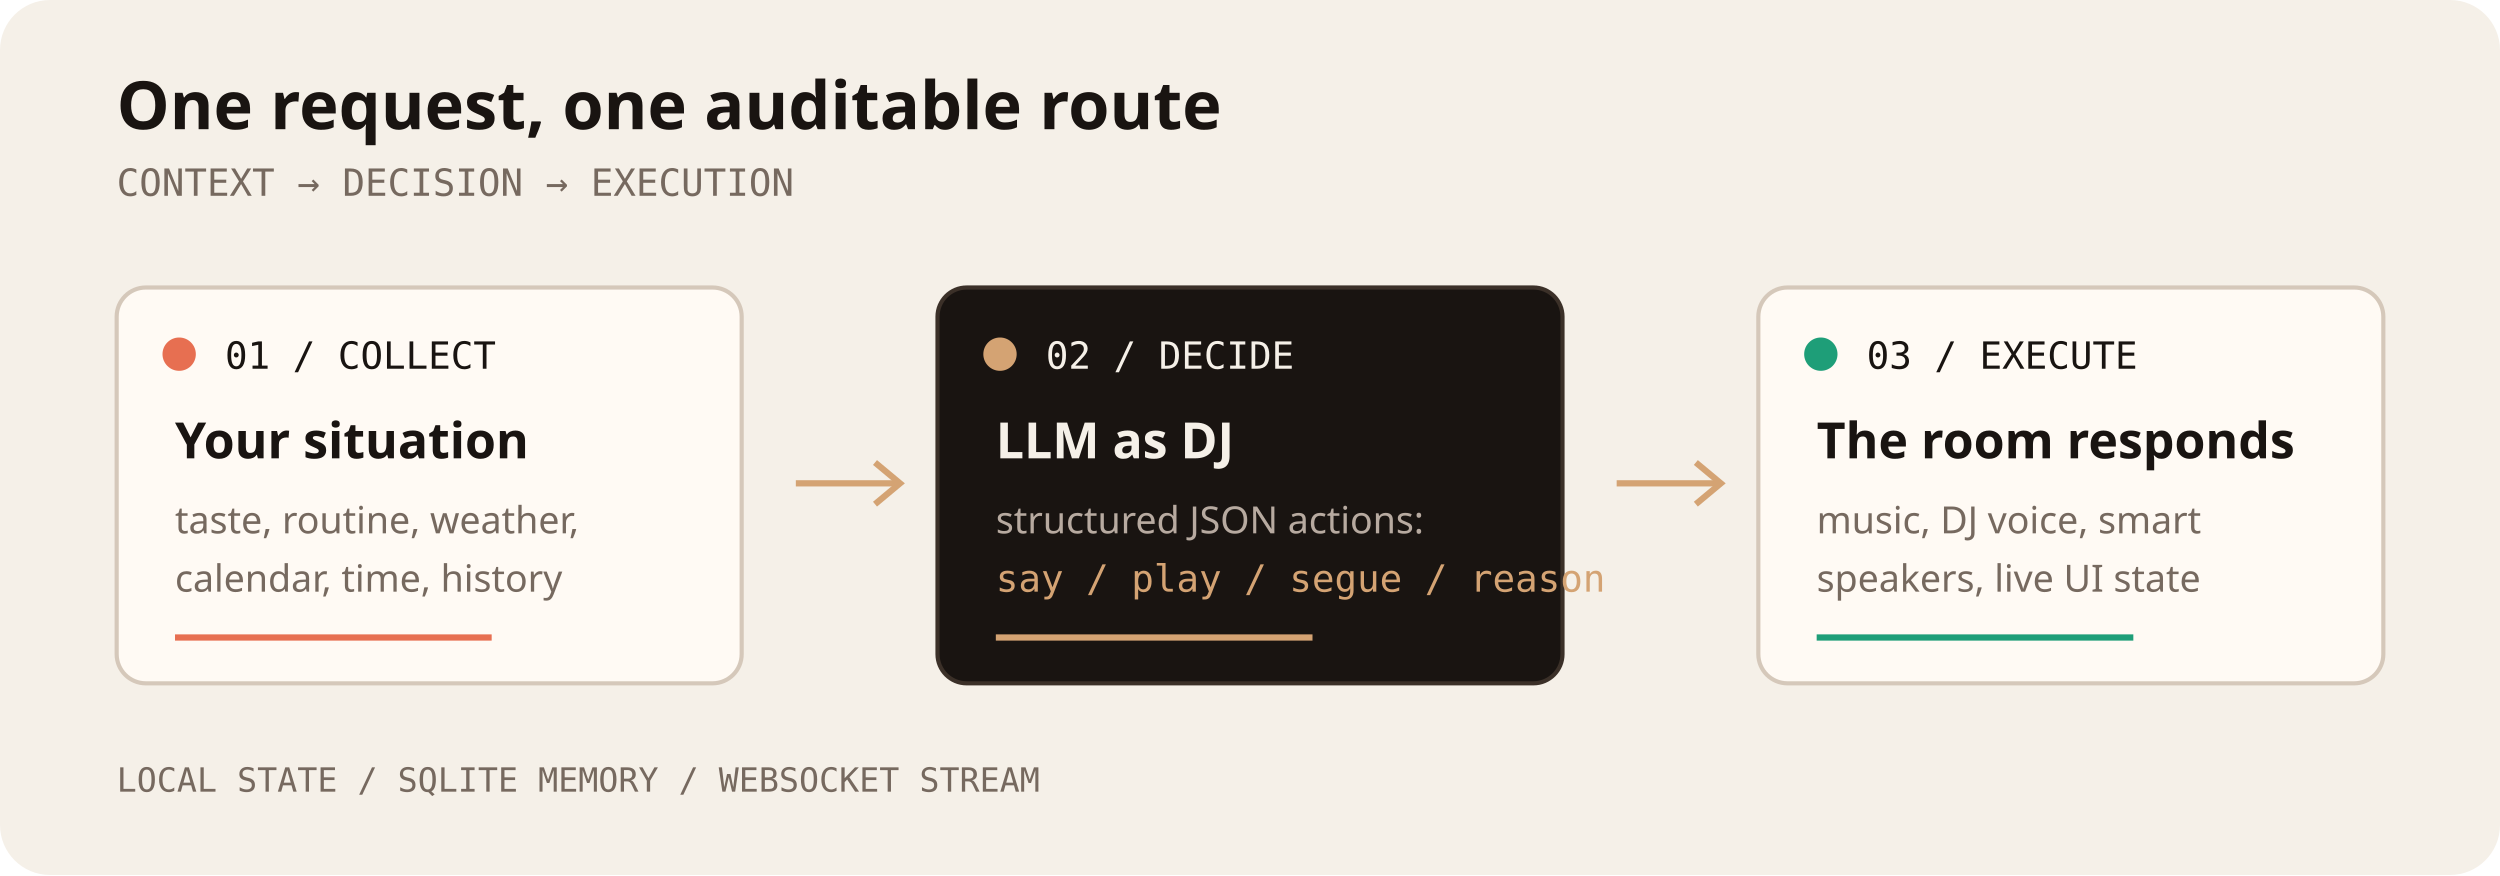
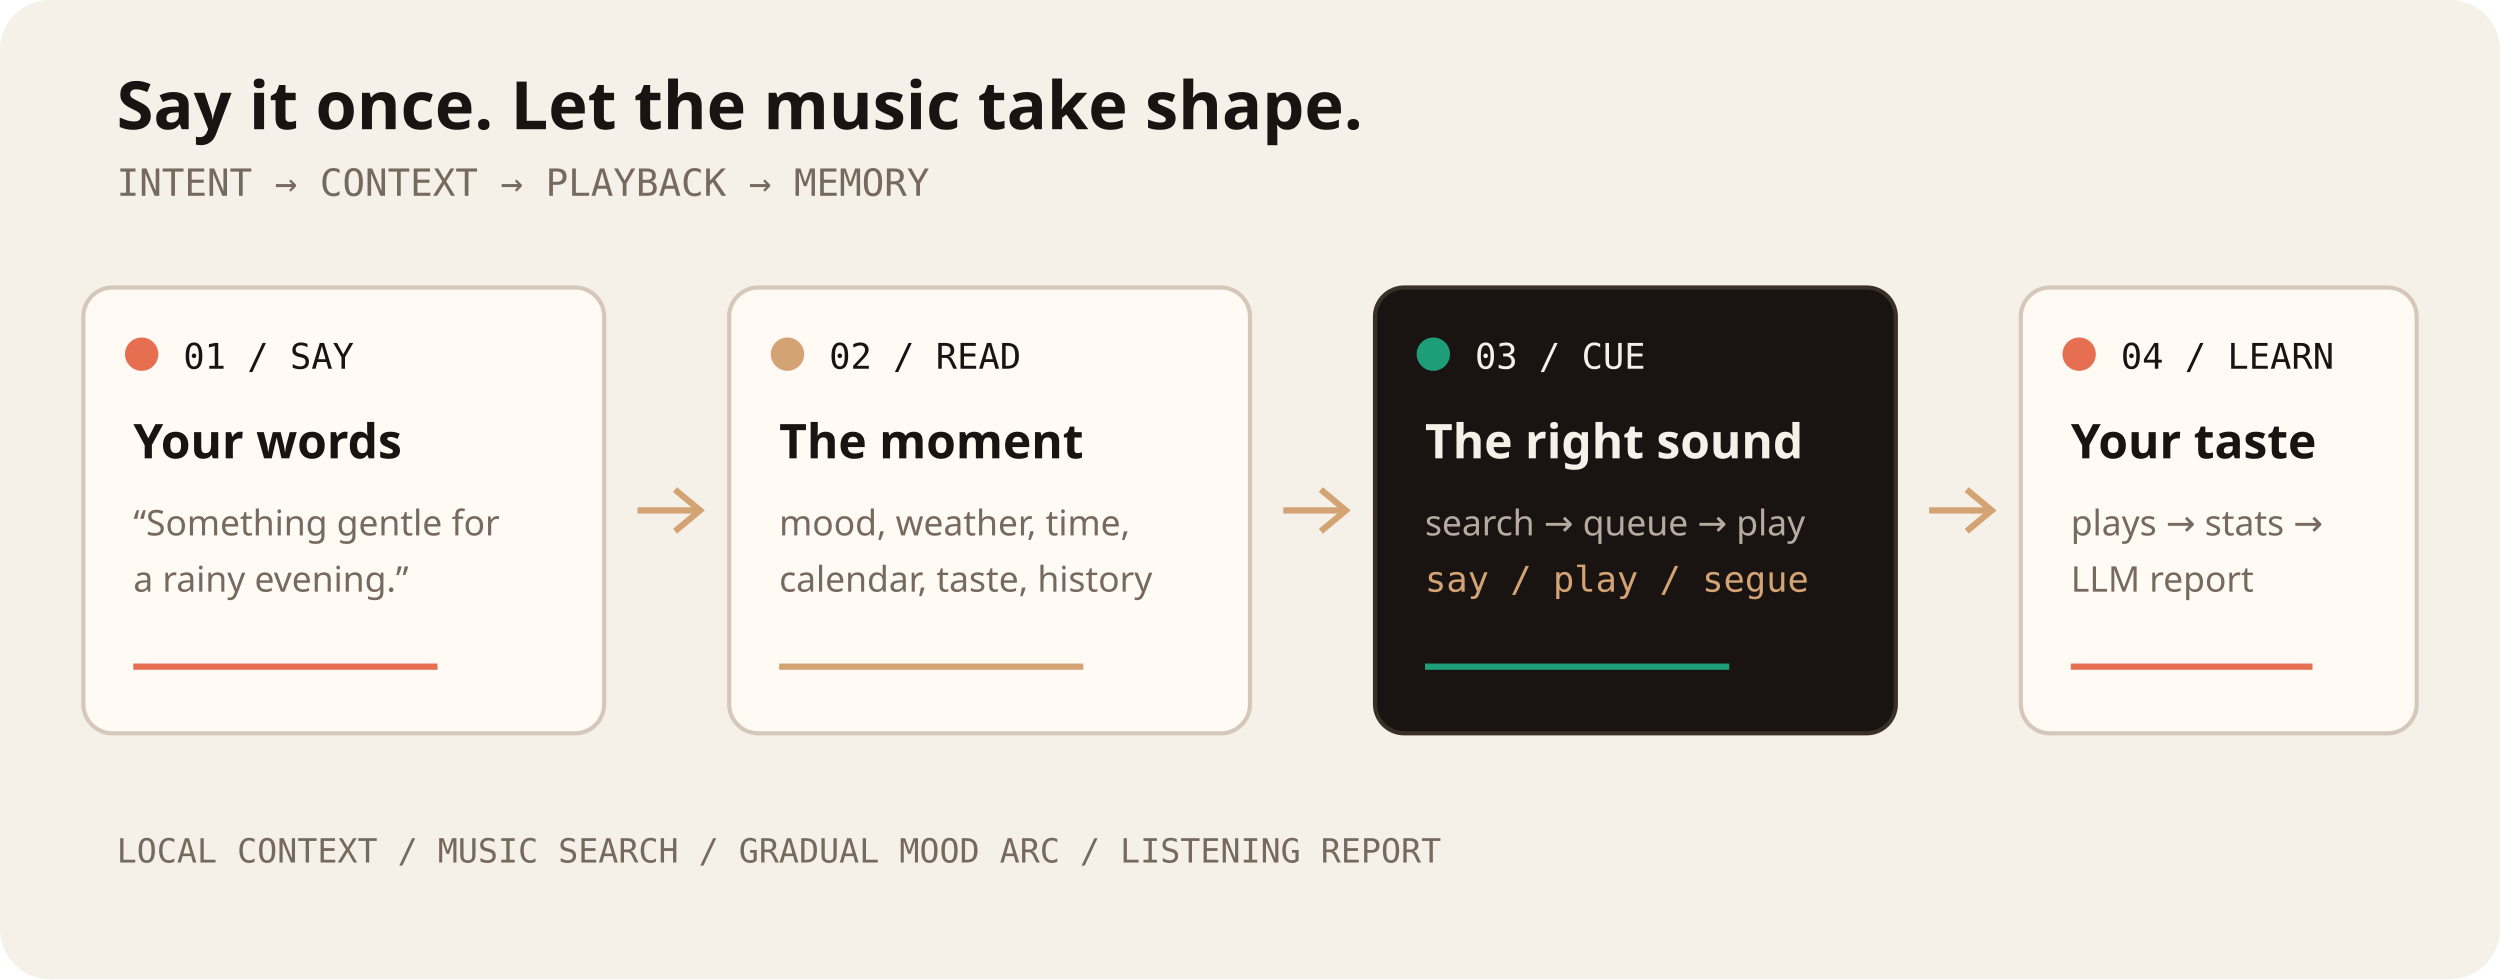
- <svg xmlns="http://www.w3.org/2000/svg" width="1200" height="420" viewBox="0 0 1200 420" role="img" aria-labelledby="title desc">
-   <rect width="1200" height="420" rx="24" fill="#f5f0e8" />
-   <text x="56" y="62" fill="#191411" font-family="ui-sans-serif, Segoe UI, sans-serif" font-size="32" font-weight="700">One request, one auditable route</text>
-   <text x="56" y="94" fill="#76695f" font-family="ui-monospace, SFMono-Regular, Menlo, monospace" font-size="18">CONTEXT → DECISION → EXECUTION</text>
-   <g transform="translate(56 138)">
-     <rect width="300" height="190" rx="14" fill="#fffaf4" stroke="#d5c8ba" stroke-width="2" />
-     <circle cx="30" cy="32" r="8" fill="#e76f51" />
-     <text x="52" y="39" fill="#191411" font-family="ui-monospace, SFMono-Regular, Menlo, monospace" font-size="18">01 / COLLECT</text>
-     <text x="28" y="82" fill="#191411" font-family="ui-sans-serif, Segoe UI, sans-serif" font-size="24" font-weight="600">Your situation</text>
-     <text x="28" y="118" fill="#76695f" font-family="ui-sans-serif, Segoe UI, sans-serif" font-size="18">taste, routine, weather,</text>
-     <text x="28" y="146" fill="#76695f" font-family="ui-sans-serif, Segoe UI, sans-serif" font-size="18">calendar, time, history</text>
-     <path d="M28 168H180" stroke="#e76f51" stroke-width="3" />
+ <svg xmlns="http://www.w3.org/2000/svg" width="1200" height="470" viewBox="0 0 1200 470" role="img" aria-labelledby="title desc">
+   <rect width="1200" height="470" rx="24" fill="#f5f0e8" />
+   <text x="56" y="62" fill="#191411" font-family="ui-sans-serif, Segoe UI, sans-serif" font-size="32" font-weight="700">Say it once. Let the music take shape.</text>
+   <text x="56" y="94" fill="#76695f" font-family="ui-monospace, SFMono-Regular, Menlo, monospace" font-size="18">INTENT → CONTEXT → PLAYBACK → MEMORY</text>
+   <g transform="translate(40 138)">
+     <rect width="250" height="214" rx="14" fill="#fffaf4" stroke="#d5c8ba" stroke-width="2" />
+     <circle cx="28" cy="32" r="8" fill="#e76f51" />
+     <text x="48" y="39" fill="#191411" font-family="ui-monospace, SFMono-Regular, Menlo, monospace" font-size="17">01 / SAY</text>
+     <text x="24" y="82" fill="#191411" font-family="ui-sans-serif, Segoe UI, sans-serif" font-size="23" font-weight="600">Your words</text>
+     <text x="24" y="119" fill="#76695f" font-family="ui-sans-serif, Segoe UI, sans-serif" font-size="17">“Something gentle for</text>
+     <text x="24" y="146" fill="#76695f" font-family="ui-sans-serif, Segoe UI, sans-serif" font-size="17">a rainy evening.”</text>
+     <path d="M24 182H170" stroke="#e76f51" stroke-width="3" />
  </g>
-   <path d="M382 232H430" stroke="#d4a373" stroke-width="3" />
-   <path d="M420 222L432 232L420 242" fill="none" stroke="#d4a373" stroke-width="3" />
-   <g transform="translate(450 138)">
-     <rect width="300" height="190" rx="14" fill="#191411" stroke="#3b3028" stroke-width="2" />
-     <circle cx="30" cy="32" r="8" fill="#d4a373" />
-     <text x="52" y="39" fill="#f5f0e8" font-family="ui-monospace, SFMono-Regular, Menlo, monospace" font-size="18">02 / DECIDE</text>
-     <text x="28" y="82" fill="#f5f0e8" font-family="ui-sans-serif, Segoe UI, sans-serif" font-size="24" font-weight="600">LLM as DJ</text>
-     <text x="28" y="118" fill="#b7aaa0" font-family="ui-sans-serif, Segoe UI, sans-serif" font-size="18">structured JSON actions:</text>
-     <text x="28" y="146" fill="#d4a373" font-family="ui-monospace, SFMono-Regular, Menlo, monospace" font-size="18">say / play / segue / reason</text>
-     <path d="M28 168H180" stroke="#d4a373" stroke-width="3" />
+   <path d="M306 245H334" stroke="#d4a373" stroke-width="3" />
+   <path d="M324 235L336 245L324 255" fill="none" stroke="#d4a373" stroke-width="3" />
+   <g transform="translate(350 138)">
+     <rect width="250" height="214" rx="14" fill="#fffaf4" stroke="#d5c8ba" stroke-width="2" />
+     <circle cx="28" cy="32" r="8" fill="#d4a373" />
+     <text x="48" y="39" fill="#191411" font-family="ui-monospace, SFMono-Regular, Menlo, monospace" font-size="17">02 / READ</text>
+     <text x="24" y="82" fill="#191411" font-family="ui-sans-serif, Segoe UI, sans-serif" font-size="23" font-weight="600">The moment</text>
+     <text x="24" y="119" fill="#76695f" font-family="ui-sans-serif, Segoe UI, sans-serif" font-size="17">mood, weather, time,</text>
+     <text x="24" y="146" fill="#76695f" font-family="ui-sans-serif, Segoe UI, sans-serif" font-size="17">calendar, taste, history</text>
+     <path d="M24 182H170" stroke="#d4a373" stroke-width="3" />
  </g>
-   <path d="M776 232H824" stroke="#d4a373" stroke-width="3" />
-   <path d="M814 222L826 232L814 242" fill="none" stroke="#d4a373" stroke-width="3" />
-   <g transform="translate(844 138)">
-     <rect width="300" height="190" rx="14" fill="#fffaf4" stroke="#d5c8ba" stroke-width="2" />
-     <circle cx="30" cy="32" r="8" fill="#1e9e78" />
-     <text x="52" y="39" fill="#191411" font-family="ui-monospace, SFMono-Regular, Menlo, monospace" font-size="18">03 / EXECUTE</text>
-     <text x="28" y="82" fill="#191411" font-family="ui-sans-serif, Segoe UI, sans-serif" font-size="24" font-weight="600">The room responds</text>
-     <text x="28" y="118" fill="#76695f" font-family="ui-sans-serif, Segoe UI, sans-serif" font-size="18">music, DJ voice, smart</text>
-     <text x="28" y="146" fill="#76695f" font-family="ui-sans-serif, Segoe UI, sans-serif" font-size="18">speakers, live UI state</text>
-     <path d="M28 168H180" stroke="#1e9e78" stroke-width="3" />
+   <path d="M616 245H644" stroke="#d4a373" stroke-width="3" />
+   <path d="M634 235L646 245L634 255" fill="none" stroke="#d4a373" stroke-width="3" />
+   <g transform="translate(660 138)">
+     <rect width="250" height="214" rx="14" fill="#191411" stroke="#3b3028" stroke-width="2" />
+     <circle cx="28" cy="32" r="8" fill="#1e9e78" />
+     <text x="48" y="39" fill="#f5f0e8" font-family="ui-monospace, SFMono-Regular, Menlo, monospace" font-size="17">03 / CUE</text>
+     <text x="24" y="82" fill="#f5f0e8" font-family="ui-sans-serif, Segoe UI, sans-serif" font-size="23" font-weight="600">The right sound</text>
+     <text x="24" y="119" fill="#b7aaa0" font-family="ui-sans-serif, Segoe UI, sans-serif" font-size="17">search → queue → play</text>
+     <text x="24" y="146" fill="#d4a373" font-family="ui-monospace, SFMono-Regular, Menlo, monospace" font-size="17">say / play / segue</text>
+     <path d="M24 182H170" stroke="#1e9e78" stroke-width="3" />
  </g>
-   <text x="56" y="380" fill="#76695f" font-family="ui-monospace, SFMono-Regular, Menlo, monospace" font-size="16">LOCAL STATE / SQLITE MEMORY / WEBSOCKET STREAM</text>
+   <path d="M926 245H954" stroke="#d4a373" stroke-width="3" />
+   <path d="M944 235L956 245L944 255" fill="none" stroke="#d4a373" stroke-width="3" />
+   <g transform="translate(970 138)">
+     <rect width="190" height="214" rx="14" fill="#fffaf4" stroke="#d5c8ba" stroke-width="2" />
+     <circle cx="28" cy="32" r="8" fill="#e76f51" />
+     <text x="48" y="39" fill="#191411" font-family="ui-monospace, SFMono-Regular, Menlo, monospace" font-size="17">04 / LEARN</text>
+     <text x="24" y="82" fill="#191411" font-family="ui-sans-serif, Segoe UI, sans-serif" font-size="23" font-weight="600">Your taste</text>
+     <text x="24" y="119" fill="#76695f" font-family="ui-sans-serif, Segoe UI, sans-serif" font-size="17">plays → stats →</text>
+     <text x="24" y="146" fill="#76695f" font-family="ui-sans-serif, Segoe UI, sans-serif" font-size="17">LLM report</text>
+     <path d="M24 182H140" stroke="#e76f51" stroke-width="3" />
+   </g>
+   <text x="56" y="414" fill="#76695f" font-family="ui-monospace, SFMono-Regular, Menlo, monospace" font-size="16">LOCAL CONTEXT / MUSIC SEARCH / GRADUAL MOOD ARC / LISTENING REPORT</text>
</svg>
